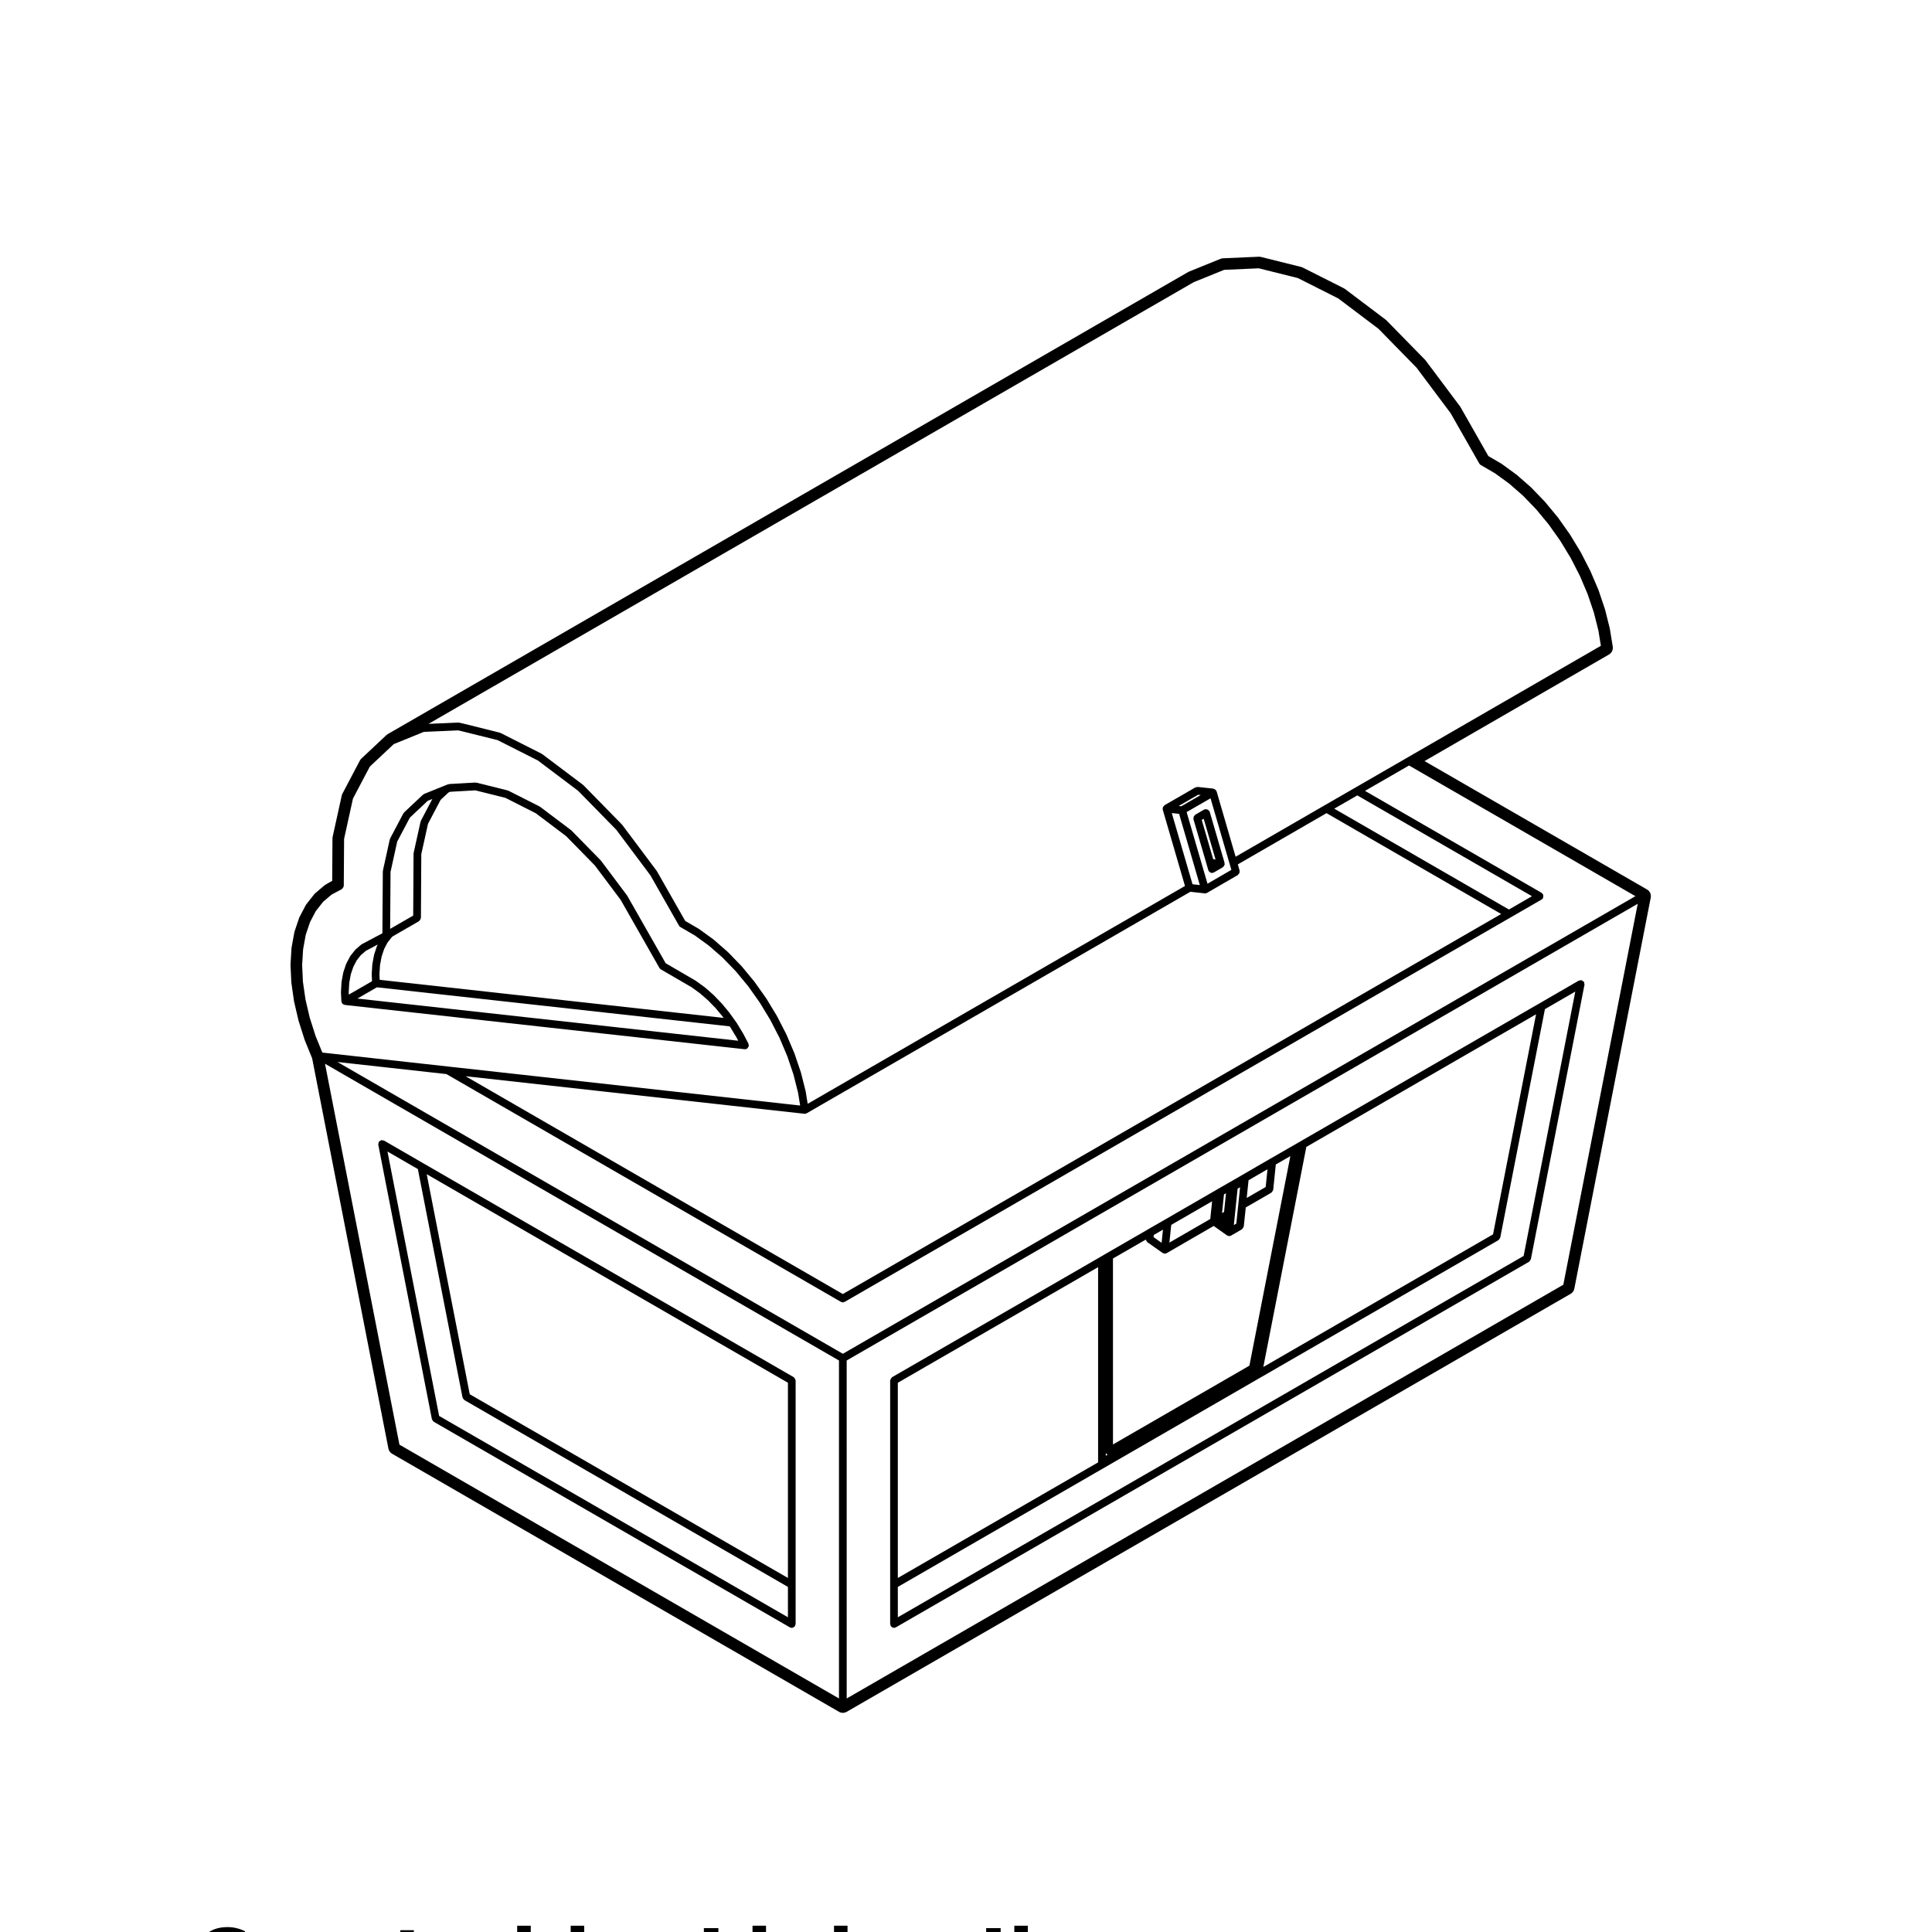
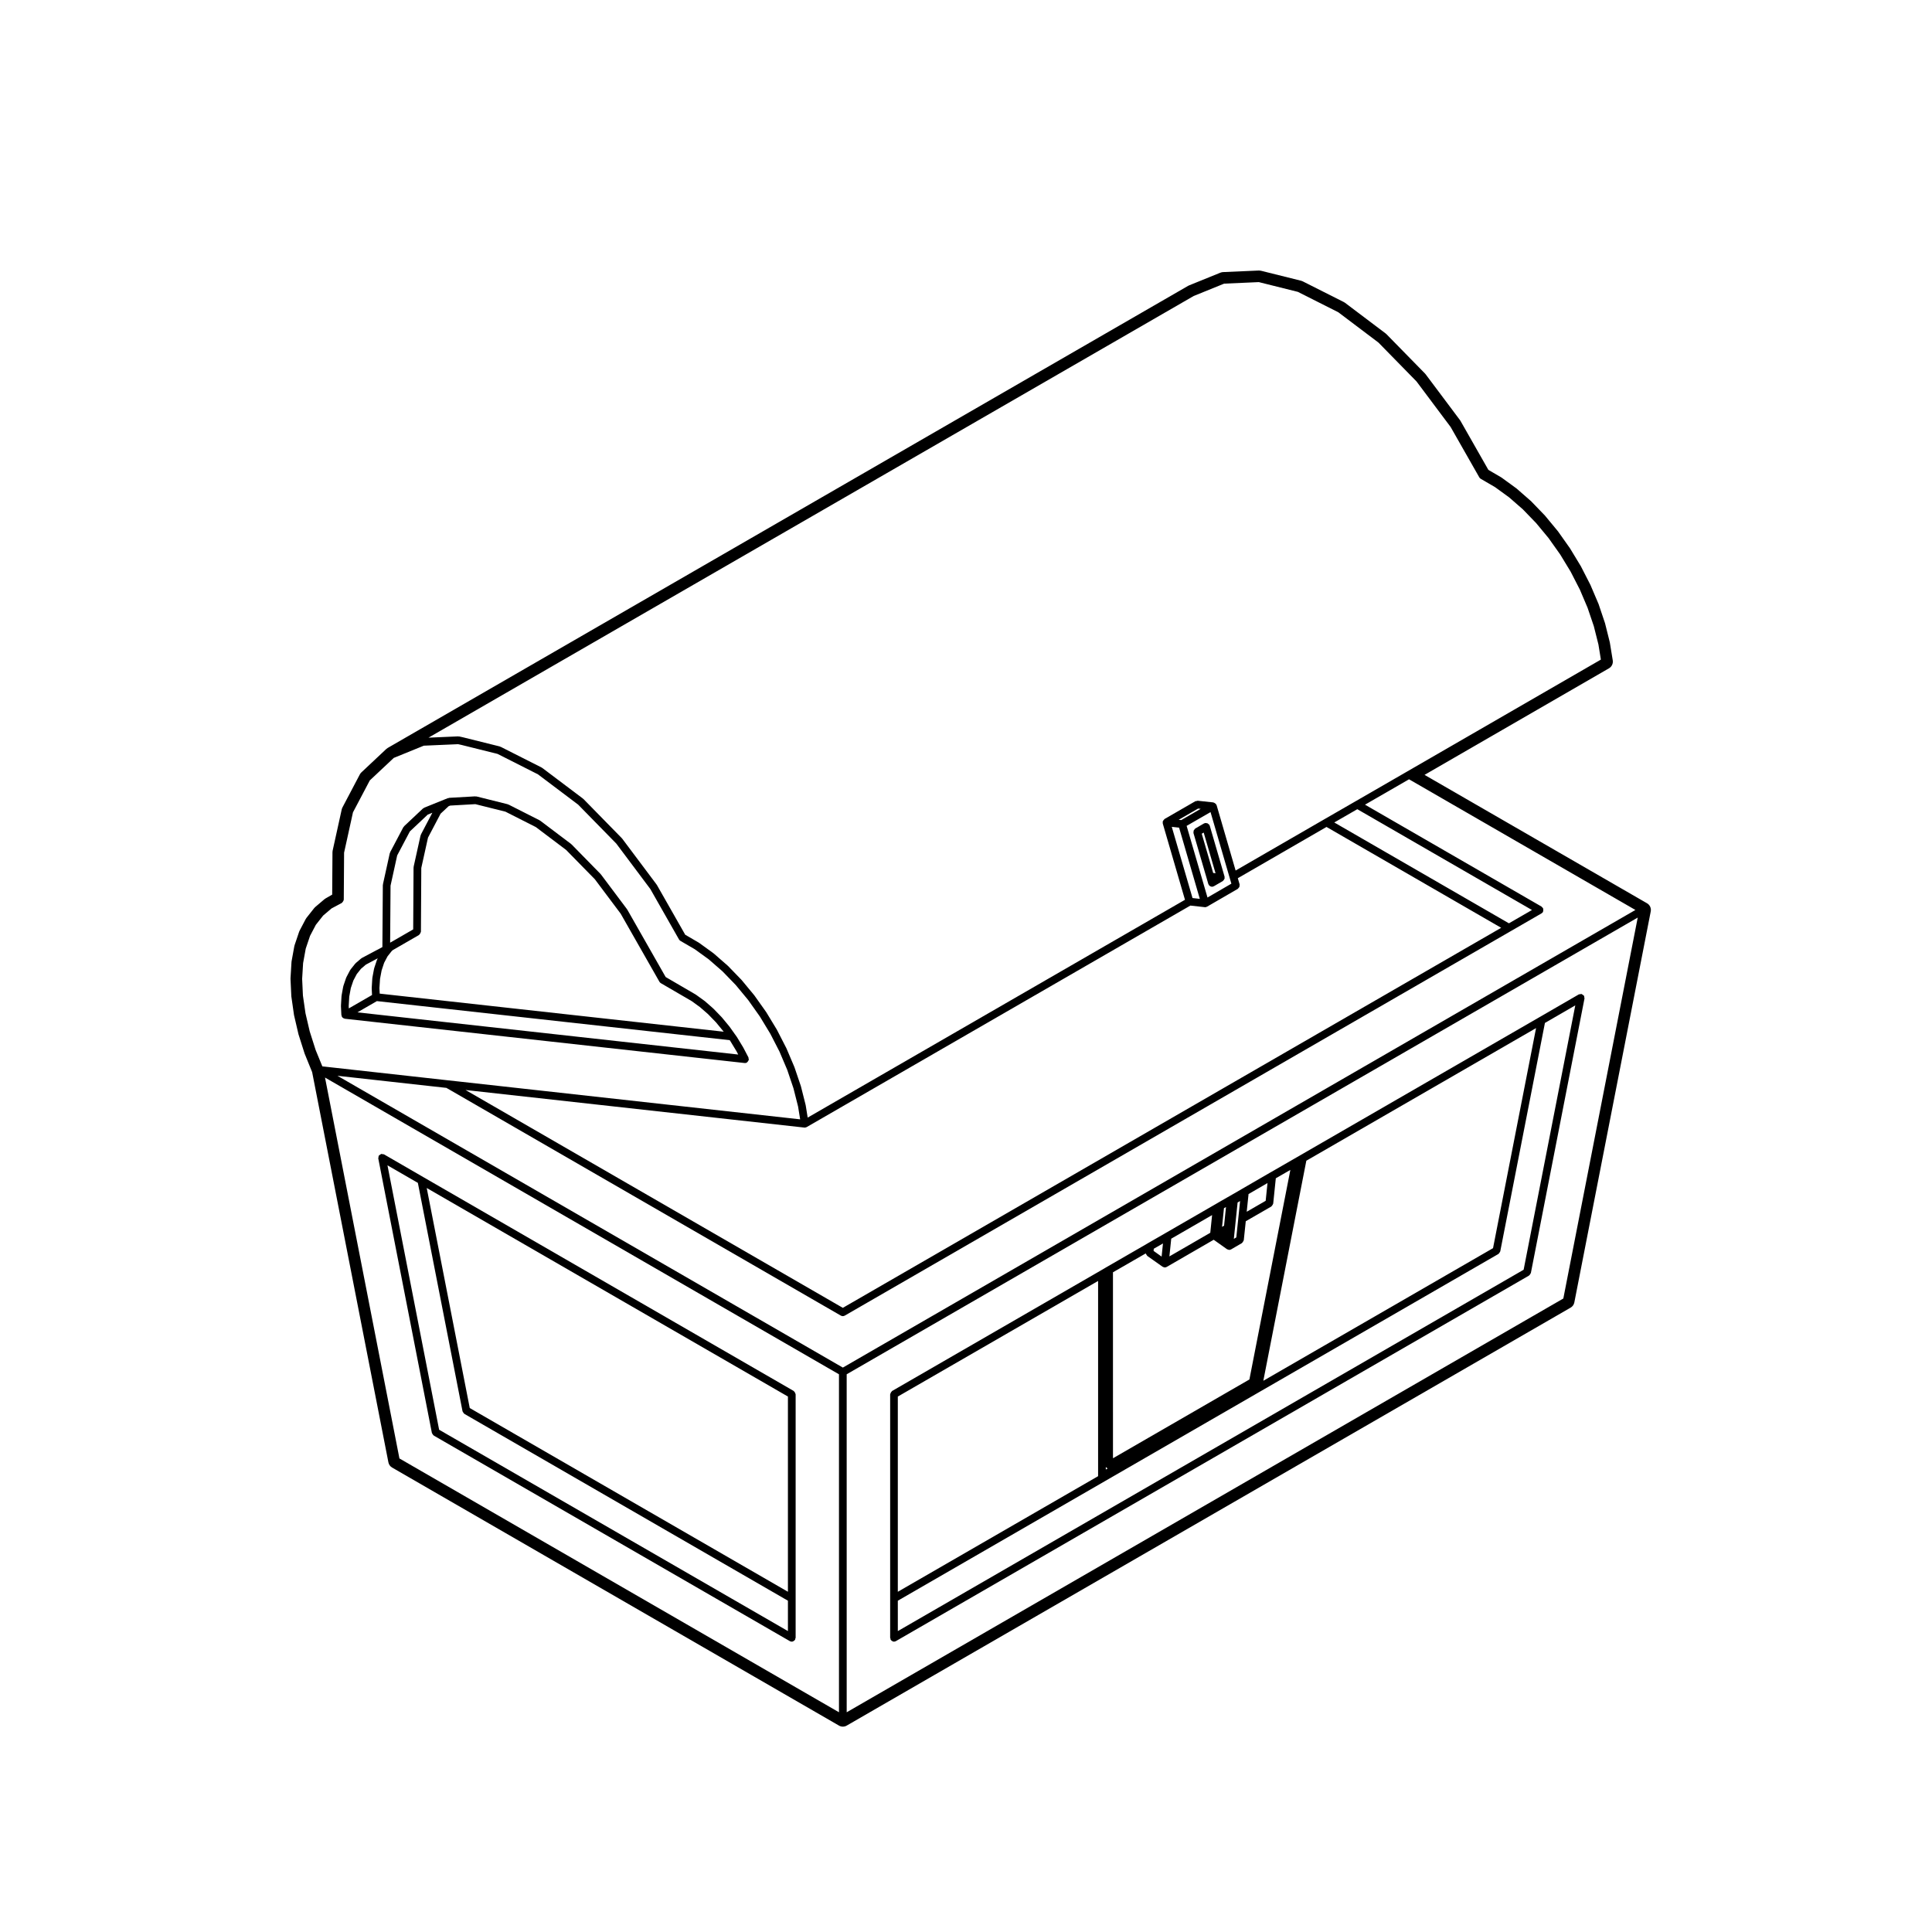
- <svg xmlns="http://www.w3.org/2000/svg" xmlns:xlink="http://www.w3.org/1999/xlink" width="700pt" height="700pt" version="1.1" viewBox="0 0 700 550" fill="currentColor">
+ <svg xmlns="http://www.w3.org/2000/svg" xmlns:xlink="http://www.w3.org/1999/xlink" width="700pt" height="700pt" version="1.1" viewBox="0 0 700 540" fill="currentColor">
  <defs>
-     <symbol id="w" overflow="visible">
+     <symbol id="w" overflow="hidden">
      <path d="m18.766-1.125c-0.969 0.5-1.98 0.875-3.031 1.125-1.043 0.258-2.137 0.391-3.281 0.391-3.398 0-6.09-0.945-8.078-2.844-1.992-1.906-2.984-4.484-2.984-7.734 0-3.258 0.992-5.836 2.984-7.734 1.988-1.906 4.68-2.859 8.078-2.859 1.145 0 2.238 0.133 3.281 0.391 1.051 0.25 2.062 0.625 3.031 1.125v4.219c-0.98-0.656-1.945-1.141-2.891-1.453-0.949-0.312-1.949-0.469-3-0.469-1.875 0-3.352 0.605-4.422 1.812-1.074 1.199-1.609 2.856-1.609 4.969 0 2.106 0.535 3.762 1.609 4.969 1.07 1.199 2.547 1.797 4.422 1.797 1.051 0 2.051-0.148 3-0.453 0.945-0.312 1.91-0.801 2.891-1.469z" />
    </symbol>
-     <symbol id="a" overflow="visible">
+     <symbol id="a" overflow="hidden">
      <path d="m13.734-11.141c-0.438-0.195-0.871-0.344-1.297-0.438-0.418-0.102-0.84-0.156-1.266-0.156-1.262 0-2.231 0.406-2.906 1.219-0.68 0.805-1.016 1.953-1.016 3.453v7.062h-4.891v-15.312h4.891v2.516c0.625-1 1.344-1.727 2.156-2.188 0.82-0.469 1.801-0.703 2.938-0.703 0.164 0 0.344 0.012 0.531 0.031 0.195 0.012 0.477 0.039 0.844 0.078z" />
    </symbol>
-     <symbol id="b" overflow="visible">
+     <symbol id="b" overflow="hidden">
      <path d="m17.641-7.703v1.406h-11.453c0.125 1.148 0.539 2.008 1.25 2.578 0.707 0.574 1.703 0.859 2.984 0.859 1.031 0 2.082-0.148 3.156-0.453 1.082-0.312 2.191-0.773 3.328-1.391v3.766c-1.156 0.438-2.312 0.766-3.469 0.984-1.156 0.227-2.312 0.344-3.469 0.344-2.773 0-4.93-0.703-6.469-2.109-1.531-1.406-2.297-3.379-2.297-5.922 0-2.5 0.754-4.461 2.266-5.891 1.508-1.438 3.582-2.156 6.219-2.156 2.406 0 4.332 0.73 5.781 2.188 1.445 1.449 2.172 3.383 2.172 5.797zm-5.031-1.625c0-0.926-0.273-1.672-0.812-2.234-0.543-0.57-1.25-0.859-2.125-0.859-0.949 0-1.719 0.266-2.312 0.797s-0.965 1.297-1.109 2.297z" />
    </symbol>
-     <symbol id="e" overflow="visible">
+     <symbol id="e" overflow="hidden">
      <path d="m9.219-6.891c-1.023 0-1.793 0.172-2.312 0.516-0.512 0.344-0.766 0.855-0.766 1.531 0 0.625 0.207 1.117 0.625 1.469 0.414 0.344 0.988 0.516 1.719 0.516 0.926 0 1.703-0.328 2.328-0.984 0.633-0.664 0.953-1.492 0.953-2.484v-0.562zm7.469-1.844v8.734h-4.922v-2.266c-0.656 0.93-1.398 1.605-2.219 2.031-0.824 0.414-1.824 0.625-3 0.625-1.586 0-2.871-0.457-3.859-1.375-0.992-0.926-1.484-2.129-1.484-3.609 0-1.789 0.613-3.102 1.844-3.938 1.238-0.844 3.18-1.266 5.828-1.266h2.891v-0.391c0-0.77-0.309-1.332-0.922-1.688-0.617-0.363-1.57-0.547-2.859-0.547-1.055 0-2.031 0.105-2.938 0.312-0.898 0.211-1.73 0.523-2.5 0.938v-3.734c1.039-0.25 2.086-0.441 3.141-0.578 1.062-0.133 2.125-0.203 3.188-0.203 2.758 0 4.75 0.547 5.969 1.641 1.227 1.086 1.844 2.856 1.844 5.312z" />
    </symbol>
-     <symbol id="d" overflow="visible">
+     <symbol id="d" overflow="hidden">
      <path d="m7.703-19.656v4.344h5.047v3.5h-5.047v6.5c0 0.711 0.141 1.188 0.422 1.438s0.836 0.375 1.672 0.375h2.516v3.5h-4.188c-1.938 0-3.312-0.398-4.125-1.203-0.805-0.812-1.203-2.18-1.203-4.109v-6.5h-2.422v-3.5h2.422v-4.344z" />
    </symbol>
-     <symbol id="j" overflow="visible">
+     <symbol id="j" overflow="hidden">
      <path d="m12.766-13.078v-8.203h4.922v21.281h-4.922v-2.219c-0.668 0.906-1.406 1.57-2.219 1.984s-1.758 0.625-2.828 0.625c-1.887 0-3.434-0.75-4.641-2.25-1.211-1.5-1.812-3.426-1.812-5.781 0-2.363 0.602-4.297 1.812-5.797 1.207-1.5 2.754-2.25 4.641-2.25 1.062 0 2 0.215 2.812 0.641 0.82 0.43 1.566 1.086 2.234 1.969zm-3.219 9.922c1.039 0 1.836-0.379 2.391-1.141 0.551-0.77 0.828-1.883 0.828-3.344 0-1.457-0.277-2.566-0.828-3.328-0.555-0.77-1.352-1.156-2.391-1.156-1.043 0-1.84 0.387-2.391 1.156-0.555 0.762-0.828 1.871-0.828 3.328 0 1.461 0.273 2.574 0.828 3.344 0.551 0.762 1.348 1.141 2.391 1.141z" />
    </symbol>
-     <symbol id="f" overflow="visible">
+     <symbol id="f" overflow="hidden">
      <path d="m10.5-3.156c1.051 0 1.852-0.379 2.406-1.141 0.551-0.77 0.828-1.883 0.828-3.344 0-1.457-0.277-2.566-0.828-3.328-0.555-0.77-1.355-1.156-2.406-1.156-1.055 0-1.859 0.387-2.422 1.156-0.555 0.773-0.828 1.883-0.828 3.328 0 1.449 0.273 2.559 0.828 3.328 0.562 0.773 1.367 1.156 2.422 1.156zm-3.25-9.922c0.676-0.883 1.422-1.539 2.234-1.969 0.82-0.426 1.766-0.641 2.828-0.641 1.895 0 3.445 0.75 4.656 2.25 1.207 1.5 1.812 3.434 1.812 5.797 0 2.356-0.605 4.281-1.812 5.781-1.211 1.5-2.762 2.25-4.656 2.25-1.062 0-2.008-0.211-2.828-0.625-0.812-0.426-1.559-1.086-2.234-1.984v2.219h-4.891v-21.281h4.891z" />
    </symbol>
-     <symbol id="i" overflow="visible">
+     <symbol id="i" overflow="hidden">
      <path d="m0.344-15.312h4.891l4.125 10.391 3.5-10.391h4.891l-6.438 16.766c-0.648 1.695-1.402 2.883-2.266 3.562-0.867 0.688-2 1.031-3.406 1.031h-2.844v-3.219h1.531c0.832 0 1.438-0.137 1.812-0.406 0.383-0.262 0.68-0.73 0.891-1.406l0.141-0.422z" />
    </symbol>
-     <symbol id="h" overflow="visible">
+     <symbol id="h" overflow="hidden">
      <path d="m2.578-20.406h5.25v16.422h9.25v3.984h-14.5z" />
    </symbol>
-     <symbol id="v" overflow="visible">
+     <symbol id="v" overflow="hidden">
      <path d="m2.359-21.281h4.891v21.281h-4.891z" />
    </symbol>
-     <symbol id="g" overflow="visible">
+     <symbol id="g" overflow="hidden">
      <path d="m2.188-5.969v-9.344h4.922v1.531c0 0.836-0.008 1.875-0.016 3.125-0.012 1.25-0.016 2.086-0.016 2.5 0 1.242 0.031 2.133 0.094 2.672 0.07 0.543 0.18 0.934 0.328 1.172 0.207 0.324 0.473 0.574 0.797 0.75 0.32 0.168 0.691 0.25 1.109 0.25 1.02 0 1.82-0.391 2.406-1.172 0.582-0.781 0.875-1.867 0.875-3.266v-7.562h4.891v15.312h-4.891v-2.219c-0.742 0.898-1.523 1.559-2.344 1.984-0.824 0.414-1.734 0.625-2.734 0.625-1.762 0-3.106-0.539-4.031-1.625-0.93-1.082-1.391-2.66-1.391-4.734z" />
    </symbol>
-     <symbol id="u" overflow="visible">
+     <symbol id="u" overflow="hidden">
      <path d="m2.359-15.312h4.891v15.312h-4.891zm0-5.969h4.891v4h-4.891z" />
    </symbol>
-     <symbol id="t" overflow="visible">
+     <symbol id="t" overflow="hidden">
      <path d="m14.312-14.828v3.719c-1.043-0.438-2.055-0.766-3.031-0.984-0.98-0.219-1.902-0.328-2.766-0.328-0.93 0-1.621 0.117-2.078 0.344-0.449 0.23-0.672 0.59-0.672 1.078 0 0.387 0.172 0.684 0.516 0.891 0.344 0.211 0.957 0.367 1.844 0.469l0.859 0.125c2.508 0.324 4.195 0.852 5.062 1.578 0.863 0.73 1.297 1.871 1.297 3.422 0 1.637-0.605 2.867-1.812 3.688-1.199 0.812-2.992 1.219-5.375 1.219-1.023 0-2.074-0.078-3.156-0.234-1.074-0.156-2.18-0.395-3.312-0.719v-3.719c0.969 0.48 1.961 0.84 2.984 1.078 1.031 0.23 2.078 0.344 3.141 0.344 0.957 0 1.676-0.129 2.156-0.391 0.477-0.27 0.719-0.664 0.719-1.188 0-0.438-0.168-0.758-0.5-0.969-0.336-0.219-0.996-0.383-1.984-0.5l-0.859-0.109c-2.18-0.27-3.703-0.773-4.578-1.516-0.875-0.738-1.312-1.859-1.312-3.359 0-1.625 0.551-2.828 1.656-3.609 1.113-0.789 2.82-1.188 5.125-1.188 0.895 0 1.836 0.074 2.828 0.219 1 0.137 2.082 0.352 3.25 0.641z" />
    </symbol>
-     <symbol id="s" overflow="visible">
+     <symbol id="s" overflow="hidden">
      <path d="m2.578-20.406h5.25v20.406h-5.25z" />
    </symbol>
-     <symbol id="c" overflow="visible">
+     <symbol id="c" overflow="hidden">
      <path d="m9.641-12.188c-1.086 0-1.914 0.391-2.484 1.172-0.574 0.781-0.859 1.906-0.859 3.375s0.285 2.594 0.859 3.375c0.57 0.773 1.398 1.156 2.484 1.156 1.062 0 1.875-0.383 2.438-1.156 0.57-0.781 0.859-1.906 0.859-3.375s-0.289-2.594-0.859-3.375c-0.562-0.781-1.375-1.172-2.438-1.172zm0-3.5c2.633 0 4.691 0.715 6.172 2.141 1.477 1.418 2.219 3.387 2.219 5.906 0 2.512-0.742 4.481-2.219 5.906-1.48 1.418-3.539 2.125-6.172 2.125-2.648 0-4.715-0.707-6.203-2.125-1.492-1.426-2.234-3.394-2.234-5.906 0-2.519 0.742-4.488 2.234-5.906 1.488-1.426 3.555-2.141 6.203-2.141z" />
    </symbol>
-     <symbol id="r" overflow="visible">
+     <symbol id="r" overflow="hidden">
      <path d="m12.422-21.281v3.219h-2.703c-0.688 0-1.172 0.125-1.453 0.375-0.273 0.25-0.406 0.688-0.406 1.312v1.062h4.188v3.5h-4.188v11.812h-4.891v-11.812h-2.438v-3.5h2.438v-1.062c0-1.664 0.461-2.898 1.391-3.703 0.926-0.801 2.367-1.203 4.328-1.203z" />
    </symbol>
-     <symbol id="q" overflow="visible">
+     <symbol id="q" overflow="hidden">
      <path d="m16.547-12.766c0.613-0.945 1.348-1.672 2.203-2.172 0.852-0.5 1.789-0.75 2.812-0.75 1.758 0 3.098 0.547 4.016 1.641 0.926 1.086 1.391 2.656 1.391 4.719v9.328h-4.922v-7.984-0.359c0.008-0.133 0.016-0.32 0.016-0.562 0-1.082-0.164-1.863-0.484-2.344-0.312-0.488-0.824-0.734-1.531-0.734-0.93 0-1.648 0.387-2.156 1.156-0.512 0.762-0.773 1.867-0.781 3.312v7.516h-4.922v-7.984c0-1.695-0.148-2.785-0.438-3.266-0.293-0.488-0.812-0.734-1.562-0.734-0.938 0-1.664 0.387-2.172 1.156-0.512 0.762-0.766 1.859-0.766 3.297v7.531h-4.922v-15.312h4.922v2.234c0.602-0.863 1.289-1.516 2.062-1.953 0.781-0.438 1.641-0.656 2.578-0.656 1.062 0 2 0.258 2.812 0.766 0.812 0.512 1.426 1.23 1.844 2.156z" />
    </symbol>
-     <symbol id="p" overflow="visible">
+     <symbol id="p" overflow="hidden">
      <path d="m17.75-9.328v9.328h-4.922v-7.109c0-1.344-0.031-2.266-0.094-2.766s-0.168-0.867-0.312-1.109c-0.188-0.312-0.449-0.555-0.781-0.734-0.324-0.176-0.695-0.266-1.109-0.266-1.023 0-1.824 0.398-2.406 1.188-0.586 0.781-0.875 1.871-0.875 3.266v7.531h-4.891v-21.281h4.891v8.203c0.738-0.883 1.52-1.539 2.344-1.969 0.832-0.426 1.75-0.641 2.75-0.641 1.77 0 3.113 0.547 4.031 1.641 0.914 1.086 1.375 2.656 1.375 4.719z" />
    </symbol>
-     <symbol id="o" overflow="visible">
+     <symbol id="o" overflow="hidden">
      <path d="m2.578-20.406h5.875l7.422 14v-14h4.984v20.406h-5.875l-7.422-14v14h-4.984z" />
    </symbol>
-     <symbol id="n" overflow="visible">
+     <symbol id="n" overflow="hidden">
      <path d="m17.75-9.328v9.328h-4.922v-7.141c0-1.32-0.031-2.234-0.094-2.734s-0.168-0.867-0.312-1.109c-0.188-0.312-0.449-0.555-0.781-0.734-0.324-0.176-0.695-0.266-1.109-0.266-1.023 0-1.824 0.398-2.406 1.188-0.586 0.781-0.875 1.871-0.875 3.266v7.531h-4.891v-15.312h4.891v2.234c0.738-0.883 1.52-1.539 2.344-1.969 0.832-0.426 1.75-0.641 2.75-0.641 1.77 0 3.113 0.547 4.031 1.641 0.914 1.086 1.375 2.656 1.375 4.719z" />
    </symbol>
-     <symbol id="m" overflow="visible">
+     <symbol id="m" overflow="hidden">
      <path d="m2.578-20.406h8.734c2.594 0 4.582 0.578 5.969 1.734 1.395 1.148 2.094 2.789 2.094 4.922 0 2.137-0.699 3.781-2.094 4.938-1.387 1.156-3.375 1.734-5.969 1.734h-3.484v7.078h-5.25zm5.25 3.812v5.703h2.922c1.02 0 1.805-0.25 2.359-0.75 0.562-0.5 0.844-1.203 0.844-2.109 0-0.914-0.281-1.617-0.844-2.109-0.555-0.488-1.34-0.734-2.359-0.734z" />
    </symbol>
-     <symbol id="l" overflow="visible">
+     <symbol id="l" overflow="hidden">
      <path d="m2.359-15.312h4.891v15.031c0 2.051-0.496 3.617-1.484 4.703-0.98 1.082-2.406 1.625-4.281 1.625h-2.422v-3.219h0.859c0.926 0 1.562-0.211 1.906-0.625 0.352-0.418 0.531-1.246 0.531-2.484zm0-5.969h4.891v4h-4.891z" />
    </symbol>
-     <symbol id="k" overflow="visible">
+     <symbol id="k" overflow="hidden">
      <path d="m14.719-14.828v3.984c-0.656-0.457-1.324-0.797-2-1.016-0.668-0.219-1.359-0.328-2.078-0.328-1.367 0-2.434 0.402-3.203 1.203-0.762 0.793-1.141 1.906-1.141 3.344 0 1.43 0.379 2.543 1.141 3.344 0.77 0.793 1.836 1.188 3.203 1.188 0.758 0 1.484-0.109 2.172-0.328 0.688-0.227 1.32-0.566 1.906-1.016v4c-0.762 0.281-1.539 0.488-2.328 0.625-0.781 0.145-1.574 0.219-2.375 0.219-2.762 0-4.922-0.707-6.484-2.125-1.555-1.414-2.328-3.383-2.328-5.906 0-2.531 0.773-4.504 2.328-5.922 1.562-1.414 3.723-2.125 6.484-2.125 0.801 0 1.594 0.074 2.375 0.219 0.781 0.137 1.555 0.352 2.328 0.641z" />
    </symbol>
  </defs>
  <g>
    <path d="m437.9 240.44c0.023 0.051-0.004 0.105 0.016 0.145 0.066 0.117 0.172 0.172 0.262 0.262 0.066 0.066 0.117 0.133 0.195 0.184 0.23 0.152 0.48 0.254 0.758 0.254 0.125 0 0.258-0.016 0.379-0.055 0.043-0.012 0.055-0.062 0.102-0.078 0.078-0.027 0.152-0.016 0.219-0.062l3.207-1.859c0.043-0.023 0.043-0.086 0.086-0.113 0.113-0.078 0.18-0.172 0.262-0.285 0.09-0.105 0.152-0.191 0.195-0.32 0.039-0.09 0.078-0.145 0.102-0.242 0.004-0.039 0.043-0.062 0.051-0.102 0.012-0.102-0.074-0.168-0.078-0.27-0.004-0.102 0.062-0.18 0.027-0.281l-5.371-18.473c-0.016-0.062-0.09-0.086-0.113-0.133-0.023-0.062 0.004-0.117-0.023-0.172-0.074-0.117-0.207-0.133-0.297-0.223-0.141-0.133-0.246-0.254-0.422-0.324-0.172-0.074-0.336-0.062-0.52-0.062-0.129 0.004-0.242-0.078-0.371-0.039-0.055 0.016-0.078 0.086-0.129 0.113-0.055 0.023-0.117-0.012-0.172 0.023l-3.215 1.867c-0.117 0.074-0.141 0.211-0.23 0.309-0.129 0.129-0.242 0.242-0.312 0.402-0.074 0.172-0.062 0.332-0.062 0.516 0 0.129-0.078 0.254-0.039 0.379l4.723 16.18v0.004l0.656 2.285c0.027 0.074 0.09 0.109 0.117 0.172zm-2.488-18.371 0.711-0.41 4.289 14.738-0.852-0.102z" />
    <path d="m269.94 305.16h0.004c0.219-0.004 0.438-0.051 0.637-0.156 0.055-0.027 0.062-0.094 0.113-0.129 0.168-0.113 0.258-0.262 0.363-0.438 0.078-0.133 0.168-0.234 0.203-0.387 0.012-0.051 0.062-0.078 0.066-0.129 0.016-0.145-0.09-0.254-0.117-0.387-0.023-0.141 0.035-0.285-0.035-0.414l-1.832-3.5c-0.004-0.016-0.027-0.016-0.035-0.035-0.012-0.012 0-0.027-0.004-0.043l-2.312-3.82c-0.012-0.016-0.035-0.016-0.051-0.039-0.012-0.016 0-0.039-0.012-0.055l-0.637-0.887h-0.004l-1.91-2.688c-0.012-0.016-0.035-0.012-0.043-0.027-0.012-0.016 0-0.039-0.016-0.055l-2.766-3.348c-0.012-0.016-0.039-0.012-0.051-0.027s-0.004-0.039-0.023-0.055l-2.922-3.019c-0.016-0.016-0.039-0.012-0.055-0.023-0.016-0.016-0.012-0.043-0.027-0.062l-3.051-2.672c-0.016-0.016-0.043-0.004-0.066-0.023-0.016-0.016-0.012-0.043-0.035-0.055l-3.129-2.262c-0.023-0.016-0.051-0.004-0.066-0.016-0.023-0.016-0.023-0.043-0.043-0.062l-10.902-6.352-13.898-24.414c-0.016-0.027-0.055-0.027-0.074-0.055-0.016-0.027-0.004-0.066-0.023-0.094l-9.453-12.609c-0.023-0.027-0.062-0.023-0.086-0.051-0.023-0.027-0.012-0.066-0.035-0.09l-10.543-10.762c-0.027-0.027-0.074-0.016-0.105-0.043-0.027-0.027-0.023-0.074-0.055-0.094l-11.16-8.422c-0.039-0.027-0.09-0.012-0.125-0.035-0.039-0.027-0.043-0.078-0.086-0.102l-11.273-5.711c-0.051-0.027-0.113 0.004-0.164-0.012-0.055-0.023-0.074-0.086-0.129-0.102l-10.961-2.742c-0.012-0.004-0.023 0.004-0.035 0.004-0.012-0.004-0.016-0.016-0.035-0.023l-0.387-0.078c-0.066-0.012-0.117 0.039-0.18 0.039-0.066-0.012-0.102-0.062-0.172-0.066l-9.457 0.539c-0.086 0.004-0.129 0.086-0.211 0.105-0.078 0.016-0.152-0.035-0.23-0.004l-1.047 0.414s0 0.004-0.004 0.004l-7.582 3.062c-0.09 0.039-0.113 0.133-0.184 0.184-0.078 0.051-0.18 0.027-0.246 0.094l-6.832 6.43c-0.062 0.062-0.043 0.145-0.094 0.211-0.051 0.066-0.141 0.078-0.184 0.152l-4.781 9.066c-0.035 0.062 0.004 0.125-0.016 0.191-0.023 0.062-0.094 0.09-0.113 0.156l-2.481 11.277c-0.012 0.055 0.035 0.102 0.027 0.145-0.004 0.055-0.062 0.09-0.062 0.141l-0.16 22.445-7.43 3.949c-0.051 0.027-0.055 0.09-0.102 0.117-0.051 0.035-0.113 0.012-0.156 0.051l-1.992 1.707c-0.039 0.035-0.027 0.094-0.066 0.129-0.035 0.035-0.09 0.027-0.117 0.066l-1.695 2.133c-0.027 0.039-0.012 0.094-0.039 0.129-0.027 0.035-0.086 0.043-0.105 0.09l-1.348 2.559c-0.016 0.039 0.004 0.078-0.012 0.117-0.016 0.039-0.062 0.051-0.078 0.09l-0.988 2.918c-0.012 0.039 0.016 0.074 0.004 0.105-0.012 0.039-0.055 0.055-0.062 0.094l-0.598 3.281c-0.004 0.035 0.023 0.062 0.016 0.094 0 0.027-0.035 0.043-0.039 0.078l-0.207 3.543c0 0.027 0.027 0.051 0.027 0.078s-0.027 0.051-0.027 0.078l0.156 3.238c0.004 0.125 0.113 0.203 0.145 0.312 0.027 0.113-0.016 0.219 0.039 0.32 0.023 0.043 0.066 0.055 0.094 0.094 0.035 0.051 0.066 0.086 0.113 0.125 0.051 0.062 0.102 0.094 0.156 0.141 0.18 0.141 0.371 0.23 0.59 0.273 0.039 0.004 0.062 0.051 0.105 0.055l144.84 16.043c0.07 0.004 0.113 0.004 0.172 0.004zm-128.44-64.262 2.406-10.953 4.586-8.691 6.469-6.094 1.688-0.684-4.144 7.879c-0.035 0.062 0.004 0.125-0.016 0.191-0.023 0.062-0.094 0.09-0.113 0.156l-2.504 11.312c-0.012 0.055 0.035 0.102 0.027 0.145-0.004 0.055-0.062 0.09-0.062 0.141l-0.129 22.438-8.355 4.809zm-3.809 33.758 0.582-3.074 0.906-2.738 1.23-2.336 1.535-1.941 0.391-0.336 9.469-5.461c0.062-0.035 0.062-0.113 0.117-0.152 0.145-0.113 0.219-0.246 0.312-0.402s0.18-0.293 0.203-0.477c0.004-0.066 0.074-0.105 0.074-0.168l0.133-23.094 2.43-10.988 4.562-8.68 2.902-2.703 0.582-0.23 9.07-0.516 0.203 0.039 10.742 2.688 11.016 5.582 10.965 8.277 10.406 10.617 9.359 12.48 14.039 24.656c0.125 0.219 0.301 0.387 0.504 0.504 0 0.004 0 0.012 0.004 0.012l0.004 0.004c0.004 0 0.004 0 0.012 0.004l11.168 6.5 2.984 2.16 2.996 2.613 2.832 2.922 2.715 3.293 0.066 0.094-124.63-13.797-0.102-1.973zm-11.348 9.832 0.195-3.383 0.57-3.113 0.918-2.715 1.23-2.336 1.523-1.914 1.797-1.535 4.301-2.285-0.234 0.434c-0.023 0.039 0.004 0.086-0.012 0.117-0.016 0.035-0.066 0.051-0.078 0.094l-0.973 2.941c-0.012 0.035 0.016 0.066 0.004 0.102s-0.051 0.051-0.055 0.086l-0.609 3.258c-0.004 0.035 0.023 0.055 0.016 0.09-0.004 0.035-0.039 0.051-0.039 0.086l-0.219 3.543c0 0.027 0.027 0.051 0.027 0.078 0 0.035-0.027 0.051-0.027 0.078l0.117 2.398-8.418 4.856zm3.156 2.309 7.055-4.078 127.83 14.152 0.234 0.336 2.262 3.734 0.594 1.137z" />
    <path d="m322.69 514.1c0.039 0.078 0.117 0.113 0.172 0.168 0.055 0.066 0.105 0.117 0.168 0.168 0.254 0.211 0.547 0.359 0.867 0.359 0.234 0 0.477-0.062 0.699-0.184l229.39-132.44c0.039-0.023 0.039-0.066 0.066-0.09 0.207-0.133 0.332-0.34 0.438-0.566 0.043-0.094 0.117-0.145 0.141-0.246 0.012-0.023 0.035-0.027 0.035-0.051l19.426-99.445c0.039-0.172-0.066-0.32-0.094-0.48-0.027-0.164 0.027-0.336-0.066-0.488-0.004-0.016-0.027-0.016-0.039-0.027-0.105-0.168-0.293-0.234-0.453-0.348-0.145-0.094-0.246-0.23-0.41-0.27-0.023-0.004-0.023-0.023-0.043-0.027-0.164-0.035-0.297 0.066-0.453 0.094-0.172 0.023-0.352-0.027-0.508 0.066l-14.219 8.227-86.445 49.906-2.574 1.488h-0.004l-8.547 4.922h-0.012l-10.539 6.106c-0.004 0-0.004 0.004-0.004 0.012l-3.879 2.238v0.004l-1.031 0.582c-0.004 0-0.004 0.004-0.004 0.004h-0.004l-3.297 1.895c-0.004 0-0.004 0.004-0.004 0.004l-1.301 0.762h-0.004l-17.801 10.281-6.324 3.641s0 0.004-0.004 0.004l-2.547 1.484h-0.004l-12.312 7.102c-0.004 0-0.004 0.004-0.004 0.004h-0.004l-2.57 1.508-75.363 43.512c-0.062 0.035-0.066 0.113-0.117 0.152-0.145 0.113-0.219 0.246-0.312 0.41-0.094 0.156-0.172 0.293-0.203 0.477-0.004 0.066-0.074 0.113-0.074 0.172v88.211c0 0.129 0.105 0.219 0.141 0.34 0.02 0.121-0.031 0.246 0.035 0.363zm150.62-173.55 83.234-48.055-15.59 79.738-83.227 48.047zm-20.969 12.094 6.898-4-0.66 6.43-6.871 3.965 0.656-6.312c0.008-0.031-0.027-0.047-0.023-0.082zm-3.934 3.035 0.895-0.516-0.648 6.316-0.719 6.859-0.891 0.527zm-4.941 2.078 0.734-0.422-0.699 6.758-0.242 0.141h-0.012l-0.48 0.281zm-19.105 11.043 14.805-8.551-0.66 6.41-14.812 8.562zm-6.324 3.641 3.328-1.914-0.492 4.762-1.551-1.098-1.355-0.965zm-14.793 8.539 11.613-6.691v-0.004l0.254-0.145c0.023 0.117 0.141 0.191 0.184 0.301 0.086 0.168 0.141 0.312 0.285 0.438 0.043 0.051 0.043 0.125 0.102 0.164l2.023 1.434 3.512 2.481c0.016 0.016 0.043 0.004 0.066 0.023 0.141 0.094 0.309 0.129 0.48 0.164 0.043 0.012 0.066 0.062 0.117 0.066 0.051 0.004 0.094 0.004 0.145 0.004h0.004c0.234-0.004 0.477-0.062 0.695-0.184l17.023-9.844 4.805 3.414c0.023 0.016 0.055 0.012 0.078 0.023 0.141 0.094 0.309 0.129 0.477 0.164 0.051 0.012 0.074 0.062 0.117 0.066 0.055 0.004 0.102 0.004 0.145 0.004h0.004c0.242-0.004 0.48-0.062 0.699-0.191l3.887-2.262c0.043-0.027 0.043-0.086 0.086-0.113 0.164-0.117 0.254-0.285 0.348-0.465 0.078-0.133 0.172-0.234 0.203-0.387 0.004-0.039 0.051-0.062 0.051-0.105l0.719-6.856 9.246-5.332c0.043-0.027 0.043-0.09 0.09-0.117 0.164-0.117 0.246-0.281 0.348-0.453 0.086-0.133 0.172-0.242 0.203-0.398 0.012-0.039 0.051-0.062 0.055-0.105l0.941-9.16 5.273-3.035-14.84 75.93-49.43 28.547-0.004-67.375zm-2.582 70.539c0.035 0.062 0.102 0.09 0.141 0.133 0.055 0.066 0.102 0.117 0.164 0.168 0.117 0.102 0.234 0.172 0.375 0.23l-0.684 0.391-0.004-0.922zm-75.367-25.52 72.566-41.887v70.734l-72.566 41.887zm0 73.969 217.61-125.63c0.035-0.023 0.035-0.066 0.066-0.09 0.195-0.129 0.312-0.336 0.422-0.555 0.051-0.094 0.129-0.156 0.156-0.262 0-0.016 0.023-0.027 0.023-0.043l16.184-82.758 11-6.367-18.715 95.789-226.74 130.92z" />
    <path d="m156.48 439.18c0 0.023 0.023 0.027 0.027 0.051 0.023 0.102 0.105 0.152 0.145 0.246 0.113 0.223 0.234 0.426 0.438 0.566 0.027 0.023 0.027 0.066 0.066 0.09l129.02 74.484c0.223 0.125 0.465 0.184 0.699 0.184 0.324 0 0.617-0.145 0.867-0.359 0.066-0.055 0.117-0.105 0.168-0.168 0.051-0.062 0.129-0.094 0.172-0.168 0.066-0.117 0.016-0.242 0.051-0.359 0.035-0.117 0.141-0.207 0.141-0.34v-14.242l0.004-73.977c0-0.066-0.062-0.113-0.074-0.172-0.023-0.184-0.105-0.32-0.195-0.477-0.094-0.164-0.164-0.301-0.312-0.41-0.055-0.043-0.055-0.117-0.117-0.152l-134.23-77.504-14.223-8.227c-0.164-0.094-0.34-0.043-0.52-0.066-0.156-0.023-0.285-0.117-0.449-0.094-0.016 0.004-0.023 0.027-0.043 0.027-0.156 0.039-0.254 0.172-0.391 0.262-0.172 0.113-0.363 0.18-0.469 0.352-0.004 0.012-0.027 0.012-0.039 0.027-0.09 0.152-0.039 0.324-0.066 0.488-0.027 0.164-0.129 0.309-0.094 0.48zm129-13.188v70.734l-115.28-66.566-15.59-79.727zm-134.08-77.414 16.18 82.746c0 0.016 0.023 0.027 0.027 0.043 0.023 0.105 0.113 0.164 0.156 0.262 0.105 0.219 0.223 0.414 0.422 0.555 0.035 0.023 0.035 0.066 0.066 0.09l117.23 67.691v11.004l-126.38-72.953-18.715-95.801z" />
    <path d="m516.14 200.75 66.824-38.609c1.008-0.582 1.551-1.727 1.367-2.871l-1.062-6.519-1.734-6.938-2.352-6.984-2.941-6.902-3.465-6.766-3.938-6.496-4.356-6.16-4.738-5.723-5.008-5.191-5.254-4.594-5.394-3.926c-0.078-0.055-0.156-0.113-0.242-0.152l-4.582-2.676-10.062-17.676c-0.055-0.105-0.117-0.203-0.184-0.297l-12.48-16.66c-0.074-0.102-0.152-0.191-0.242-0.281l-13.926-14.219c-0.094-0.102-0.203-0.191-0.312-0.281l-14.742-11.125c-0.129-0.102-0.273-0.184-0.426-0.262l-14.887-7.504c-0.184-0.094-0.379-0.168-0.582-0.219l-14.531-3.617c-0.223-0.055-0.453-0.086-0.676-0.086h-0.125l-12.98 0.57c-0.32 0.016-0.633 0.09-0.93 0.207l-11.344 4.602c-0.117 0.043-0.234 0.105-0.348 0.168l-290 167.42c-0.184 0.105-0.359 0.234-0.516 0.379l-9.039 8.488c-0.23 0.211-0.414 0.461-0.559 0.738l-6.301 11.969c-0.117 0.219-0.203 0.453-0.258 0.699l-3.289 14.93c-0.043 0.191-0.066 0.387-0.066 0.582l-0.102 15.371-2.414 1.391c-0.145 0.086-0.285 0.18-0.414 0.293l-3.305 2.801c-0.141 0.117-0.27 0.258-0.387 0.402l-2.801 3.543c-0.105 0.133-0.203 0.281-0.281 0.43l-2.223 4.234c-0.066 0.129-0.125 0.27-0.172 0.41l-1.625 4.82c-0.043 0.125-0.078 0.258-0.102 0.387l-0.984 5.414c-0.023 0.113-0.035 0.223-0.039 0.336l-0.352 5.852c-0.004 0.102-0.004 0.203 0 0.301l0.297 6.242 0.973 6.793 1.617 6.949 2.223 7.004 2.727 6.707 27.629 141.39c0.156 0.801 0.648 1.484 1.348 1.887l161.91 93.492c0.43 0.254 0.918 0.375 1.398 0.375s0.969-0.125 1.398-0.375l262.29-151.44c0.699-0.402 1.191-1.086 1.344-1.887l27.68-141.66c0.23-1.172-0.312-2.363-1.344-2.957zm-83.637-173.51 11.02-4.469 12.492-0.555 0.152 0.016 14.062 3.512 14.656 7.387 14.555 10.988 13.797 14.09 12.348 16.492 10.406 18.273c0.125 0.219 0.309 0.379 0.504 0.504 0.004 0 0.004 0.004 0.012 0.012l0.012 0.004s0 0.004 0.012 0.004l5.152 3 5.098 3.703 4.977 4.34 4.805 4.973 4.508 5.438 4.207 5.926 3.793 6.242 3.348 6.523 2.793 6.574 2.262 6.664 1.664 6.621 0.891 5.481-70.184 40.543-18.754 10.82-11.156 6.43-32.246 18.633-6.887-23.676c-0.023-0.062-0.09-0.086-0.117-0.141-0.023-0.055 0.004-0.113-0.023-0.164-0.016-0.035-0.066-0.039-0.094-0.074-0.066-0.105-0.164-0.152-0.262-0.234-0.117-0.105-0.211-0.184-0.359-0.246-0.09-0.035-0.152-0.074-0.246-0.09-0.039-0.004-0.062-0.051-0.102-0.055l-5.652-0.609c-0.152-0.016-0.273 0.094-0.414 0.125-0.152 0.027-0.297-0.023-0.438 0.055l-11.16 6.441c-0.039 0.023-0.039 0.074-0.074 0.102-0.105 0.066-0.141 0.164-0.219 0.254-0.113 0.117-0.195 0.211-0.258 0.359-0.039 0.094-0.074 0.156-0.094 0.254-0.004 0.039-0.051 0.062-0.055 0.102-0.012 0.102 0.074 0.168 0.078 0.262 0.012 0.102-0.055 0.184-0.027 0.285l8.055 27.648-136.7 78.918-0.734-4.543c0-0.023-0.027-0.035-0.035-0.055-0.004-0.023 0.012-0.043 0.004-0.066l-1.695-6.703c-0.004-0.023-0.027-0.027-0.035-0.051-0.004-0.016 0.004-0.035 0-0.055l-2.285-6.746c-0.004-0.023-0.027-0.023-0.039-0.043-0.004-0.016 0.004-0.039 0-0.055l-2.856-6.727c-0.004-0.016-0.027-0.023-0.039-0.039s0-0.039-0.004-0.055l-3.375-6.574c-0.004-0.016-0.027-0.016-0.039-0.035-0.012-0.016 0-0.039-0.004-0.055l-3.84-6.332c-0.012-0.016-0.035-0.016-0.043-0.035-0.004-0.016 0-0.035-0.012-0.051l-4.25-5.992c-0.012-0.016-0.035-0.012-0.043-0.027-0.012-0.016 0-0.039-0.016-0.055l-4.598-5.555c-0.012-0.016-0.035-0.012-0.051-0.027s-0.004-0.039-0.023-0.055l-4.871-5.027c-0.016-0.016-0.043-0.012-0.062-0.027-0.016-0.016-0.012-0.039-0.027-0.055l-5.078-4.43c-0.016-0.016-0.043-0.004-0.062-0.023-0.016-0.012-0.012-0.039-0.035-0.055l-5.188-3.762c-0.023-0.016-0.051-0.004-0.078-0.016-0.023-0.016-0.016-0.051-0.043-0.062l-4.918-2.863-10.254-18.02c-0.016-0.027-0.055-0.027-0.074-0.062-0.016-0.023 0-0.055-0.023-0.086l-12.473-16.648c-0.023-0.027-0.062-0.023-0.086-0.051-0.023-0.027-0.012-0.066-0.039-0.094l-13.926-14.219c-0.027-0.027-0.074-0.016-0.105-0.043-0.027-0.027-0.023-0.074-0.055-0.094l-14.758-11.121c-0.039-0.027-0.09-0.012-0.125-0.035-0.035-0.023-0.043-0.078-0.086-0.102l-14.887-7.527c-0.051-0.027-0.113 0.004-0.164-0.012-0.051-0.023-0.074-0.086-0.129-0.102l-13.316-3.316c-0.004 0-0.012 0.004-0.023 0-0.004 0-0.012-0.012-0.016-0.012l-1.359-0.297c-0.066-0.016-0.117 0.039-0.18 0.035-0.062-0.004-0.113-0.074-0.18-0.066l-10.758 0.469zm-4.516 189.89-0.934-0.102 7.051-4.07 0.93 0.102zm10.613-2.891 6.894 23.676v0.004l0.656 2.25-8.652 5.019-7.559-25.957zm-11.391 5.633 7.508 25.801-2.644-0.297-7.516-25.793zm9.285 28.812c0.051 0.004 0.105 0.012 0.152 0.012h0.004 0.004c0.117 0 0.254-0.016 0.379-0.055 0.043-0.012 0.055-0.062 0.102-0.078 0.074-0.027 0.141-0.023 0.211-0.062l11.148-6.461c0.117-0.066 0.141-0.203 0.23-0.297 0.129-0.133 0.246-0.242 0.32-0.414 0.066-0.168 0.055-0.324 0.055-0.508 0-0.129 0.078-0.246 0.043-0.375l-0.656-2.258 32.133-18.57 63.285 36.539-238.53 137.7-136.69-78.926 122.74 13.609c0.051 0.012 0.102 0.012 0.152 0.012 0.074 0 0.145-0.004 0.223-0.016 0.051-0.012 0.074-0.062 0.125-0.078 0.117-0.027 0.242-0.027 0.352-0.094l139.02-80.258zm46.938-30.688 8.348-4.809 63.281 36.527-8.348 4.82zm-369.07 82.434-2.144-6.727-1.527-6.539-0.934-6.445-0.285-6.066 0.348-5.699 0.953-5.246 1.559-4.621 2.102-4.004 2.648-3.356 3.062-2.598 3.68-1.961c0.062-0.035 0.066-0.113 0.117-0.145 0.156-0.113 0.242-0.246 0.34-0.41 0.09-0.145 0.172-0.262 0.203-0.426 0.012-0.035 0.023-0.055 0.027-0.09 0.004-0.039 0.039-0.055 0.043-0.094l0.004-0.164c0-0.012-0.012-0.016-0.012-0.027s0.012-0.023 0.012-0.035l0.113-16.844 3.215-14.598 6.098-11.574 8.691-8.16 10.879-4.426 12.426-0.543 1.172 0.258h0.004l13.121 3.266 14.629 7.398 14.566 10.977 13.805 14.094 12.348 16.48 10.398 18.285c0.129 0.23 0.32 0.402 0.539 0.527l5.152 2.996 5.098 3.695 4.977 4.34 4.816 4.973 4.496 5.438 4.199 5.926 3.809 6.281 3.316 6.453 2.812 6.625 2.25 6.664 1.668 6.59 0.758 4.66-123.78-13.719-3.781-0.414-45.562-5.059zm189.62 239.96-159.26-91.965-26.965-138.01 186.22 107.52v122.46zm1.402-124.89-183.11-105.72 39.457 4.379 1.992 1.141s0 0.004 0.004 0.004l140.94 81.375h0.004c0.211 0.117 0.453 0.184 0.695 0.184 0.242 0 0.48-0.066 0.695-0.184h0.004l241.33-139.32 11.156-6.441c0.012-0.004 0.004-0.023 0.016-0.027 0.195-0.117 0.371-0.273 0.492-0.488 0.035-0.062 0-0.125 0.027-0.184 0.074-0.172 0.066-0.332 0.066-0.516s0.004-0.34-0.066-0.516c-0.027-0.062 0.004-0.125-0.027-0.184-0.066-0.113-0.195-0.129-0.285-0.219-0.094-0.094-0.113-0.23-0.223-0.297l-63.984-36.938 15.953-9.199 82.02 47.348zm261.04-25.023-259.65 149.91-0.004-122.46 286.61-165.47z" />
    <use x="70" y="644" xlink:href="#w" />
    <use x="90.551" y="644" xlink:href="#a" />
    <use x="104.359" y="644" xlink:href="#b" />
    <use x="123.348" y="644" xlink:href="#e" />
    <use x="142.242" y="644" xlink:href="#d" />
    <use x="155.629" y="644" xlink:href="#b" />
    <use x="174.617" y="644" xlink:href="#j" />
    <use x="204.41" y="644" xlink:href="#f" />
    <use x="224.453" y="644" xlink:href="#i" />
    <use x="252.453" y="644" xlink:href="#h" />
    <use x="270.293" y="644" xlink:href="#v" />
    <use x="279.891" y="644" xlink:href="#g" />
    <use x="299.824" y="644" xlink:href="#u" />
    <use x="309.422" y="644" xlink:href="#t" />
    <use x="326.086" y="644" xlink:href="#e" />
    <use x="354.73" y="644" xlink:href="#s" />
    <use x="365.148" y="644" xlink:href="#f" />
    <use x="385.191" y="644" xlink:href="#c" />
    <use x="404.43" y="644" xlink:href="#a" />
    <use x="418.234" y="644" xlink:href="#a" />
    <use x="432.047" y="644" xlink:href="#e" />
    <use x="70" y="672" xlink:href="#r" />
    <use x="82.184" y="672" xlink:href="#a" />
    <use x="95.992" y="672" xlink:href="#c" />
    <use x="115.227" y="672" xlink:href="#q" />
    <use x="154.152" y="672" xlink:href="#d" />
    <use x="167.535" y="672" xlink:href="#p" />
    <use x="187.469" y="672" xlink:href="#b" />
    <use x="216.207" y="672" xlink:href="#o" />
    <use x="239.641" y="672" xlink:href="#c" />
    <use x="258.879" y="672" xlink:href="#g" />
    <use x="278.812" y="672" xlink:href="#n" />
    <use x="308.492" y="672" xlink:href="#m" />
    <use x="329.016" y="672" xlink:href="#a" />
    <use x="342.82" y="672" xlink:href="#c" />
    <use x="362.059" y="672" xlink:href="#l" />
    <use x="371.656" y="672" xlink:href="#b" />
    <use x="390.648" y="672" xlink:href="#k" />
    <use x="407.242" y="672" xlink:href="#d" />
  </g>
</svg>
